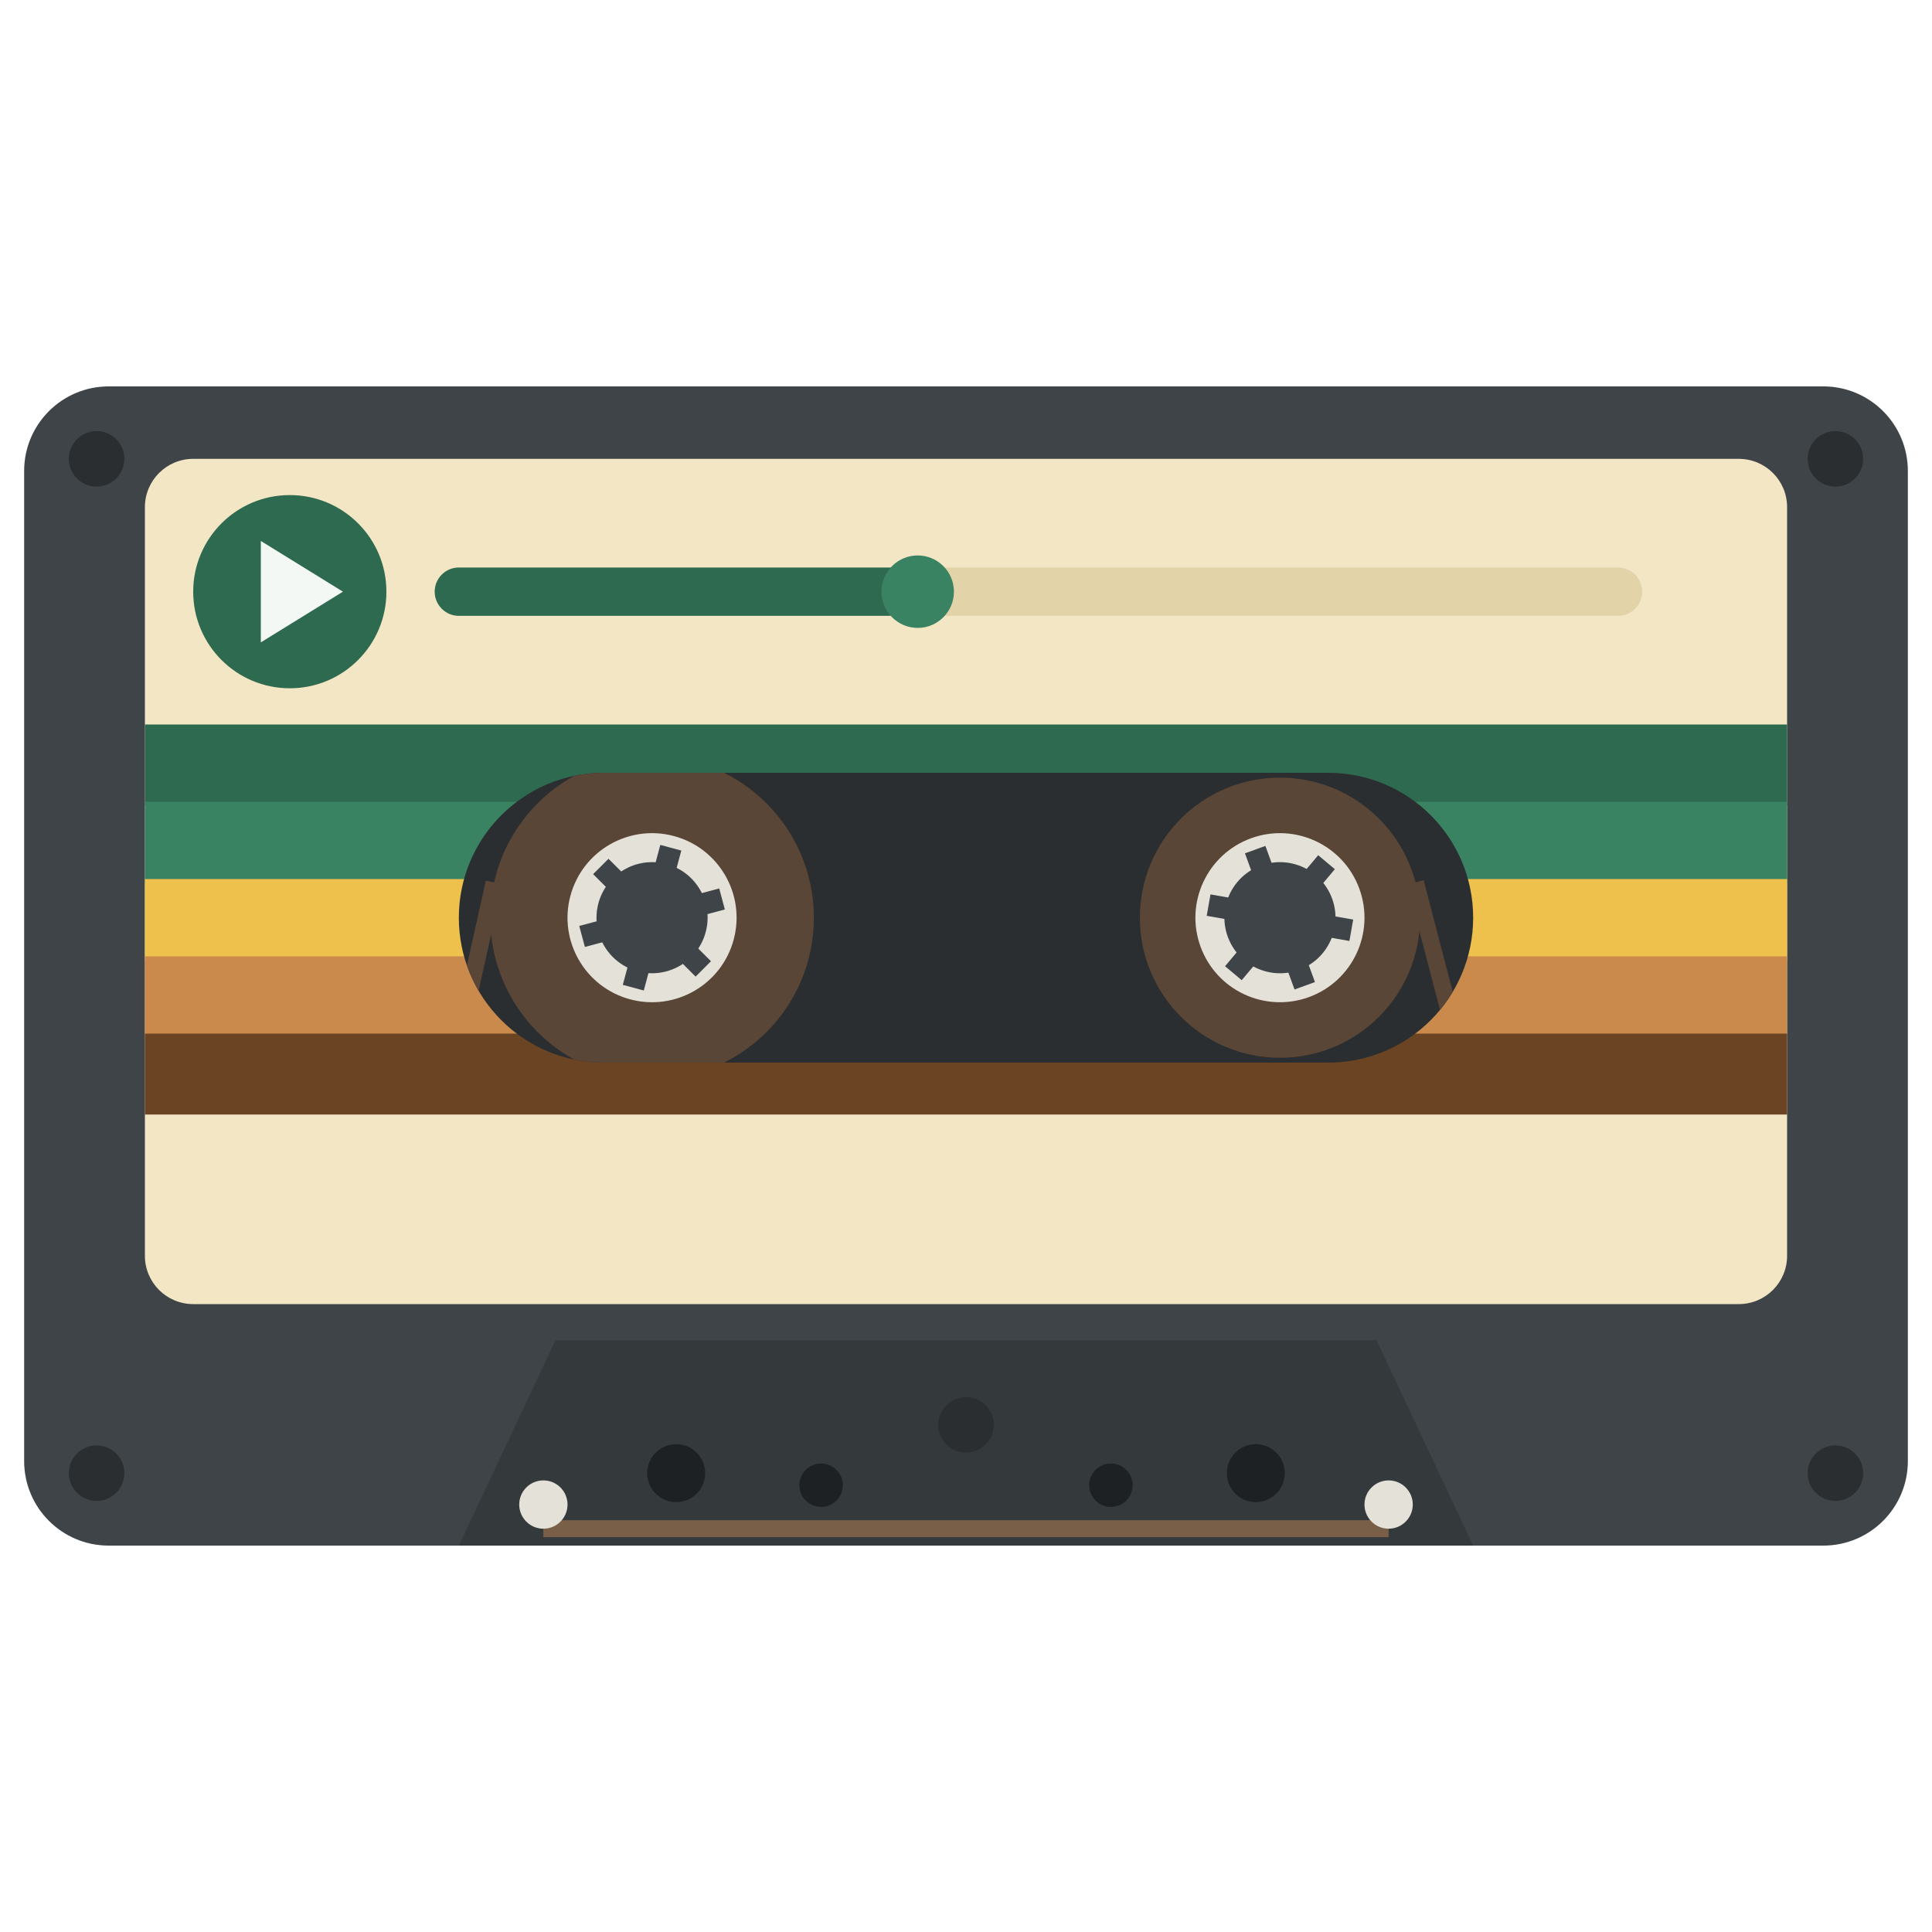
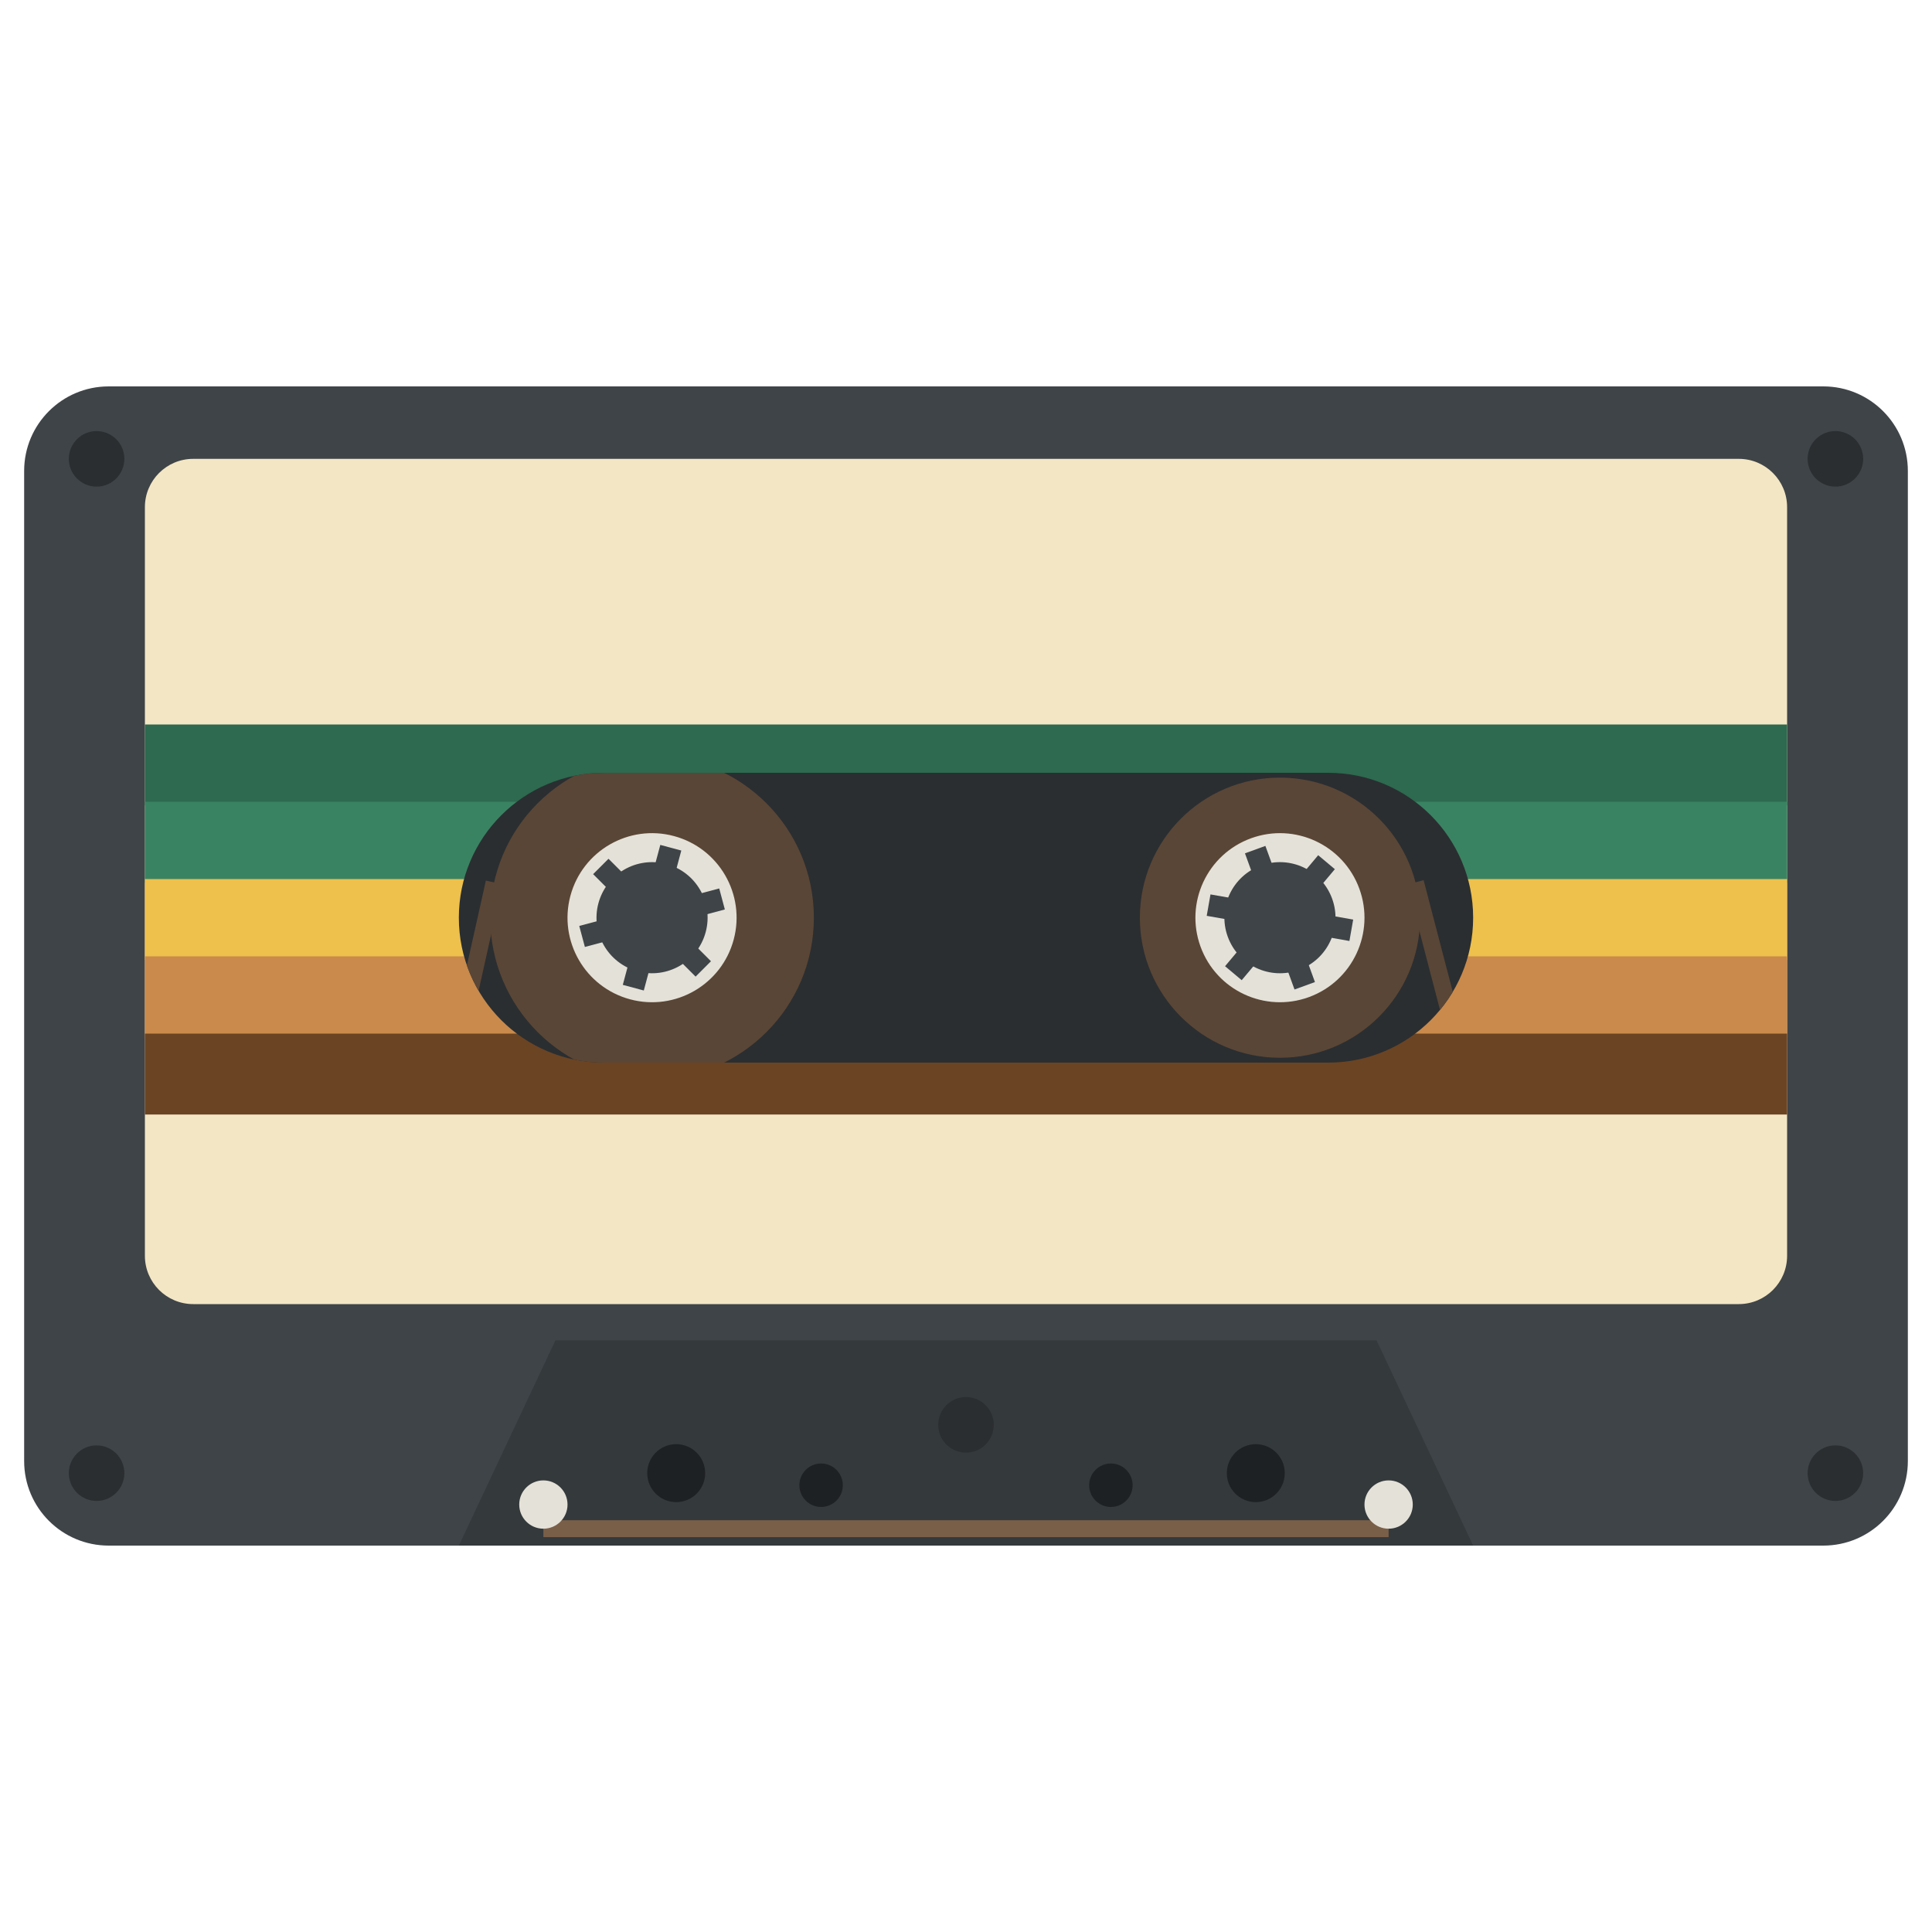
<svg xmlns="http://www.w3.org/2000/svg" viewBox="0 0 160 160">
  <g transform="translate(0.00 30.00) scale(1.0)">
    <defs>
      <clipPath id="w">
        <rect x="38" y="34" width="84" height="24" rx="12" />
      </clipPath>
    </defs>
    <rect x="2" y="2" width="156" height="96" rx="7" fill="#3f4448" />
    <circle cx="8" cy="8" r="2.3" fill="#2a2e31" />
    <circle cx="152" cy="8" r="2.3" fill="#2a2e31" />
    <circle cx="8" cy="92" r="2.3" fill="#2a2e31" />
    <circle cx="152" cy="92" r="2.3" fill="#2a2e31" />
    <rect x="12" y="8" width="136" height="70" rx="4" fill="#f3e6c4" />
    <rect x="12" y="30.00" width="136" height="6.70" fill="#2d6a4f" />
    <rect x="12" y="36.40" width="136" height="6.70" fill="#3a8362" />
    <rect x="12" y="42.80" width="136" height="6.70" fill="#eec04c" />
    <rect x="12" y="49.20" width="136" height="6.70" fill="#c98a4b" />
    <rect x="12" y="55.60" width="136" height="6.70" fill="#6b4423" />
    <rect x="38" y="34" width="84" height="24" rx="12" fill="#2a2e31" />
    <g clip-path="url(#w)">
      <line x1="40.92" y1="43.08" x2="30" y2="92" stroke="#5a4636" stroke-width="1.4" />
      <line x1="117.22" y1="43.07" x2="130" y2="92" stroke="#5a4636" stroke-width="1.4" />
      <circle cx="54" cy="46" r="13.4" fill="#5a4636" />
      <circle cx="106" cy="46" r="11.6" fill="#5a4636" />
    </g>
    <g transform="rotate(15 54 46)">
      <circle cx="54" cy="46" r="7" fill="#e4e1d8" />
      <circle cx="54" cy="46" r="4.6" fill="#3f4448" />
      <rect x="53.1" y="40" width="1.8" height="3" fill="#3f4448" transform="rotate(0 54 46)" />
      <rect x="53.1" y="40" width="1.8" height="3" fill="#3f4448" transform="rotate(60 54 46)" />
      <rect x="53.1" y="40" width="1.8" height="3" fill="#3f4448" transform="rotate(120 54 46)" />
      <rect x="53.1" y="40" width="1.8" height="3" fill="#3f4448" transform="rotate(180 54 46)" />
      <rect x="53.1" y="40" width="1.8" height="3" fill="#3f4448" transform="rotate(240 54 46)" />
      <rect x="53.1" y="40" width="1.8" height="3" fill="#3f4448" transform="rotate(300 54 46)" />
    </g>
    <g transform="rotate(-20 106 46)">
      <circle cx="106" cy="46" r="7" fill="#e4e1d8" />
      <circle cx="106" cy="46" r="4.6" fill="#3f4448" />
      <rect x="105.1" y="40" width="1.8" height="3" fill="#3f4448" transform="rotate(0 106 46)" />
      <rect x="105.1" y="40" width="1.8" height="3" fill="#3f4448" transform="rotate(60 106 46)" />
      <rect x="105.1" y="40" width="1.8" height="3" fill="#3f4448" transform="rotate(120 106 46)" />
      <rect x="105.1" y="40" width="1.8" height="3" fill="#3f4448" transform="rotate(180 106 46)" />
      <rect x="105.1" y="40" width="1.8" height="3" fill="#3f4448" transform="rotate(240 106 46)" />
      <rect x="105.1" y="40" width="1.8" height="3" fill="#3f4448" transform="rotate(300 106 46)" />
    </g>
-     <rect x="36" y="17" width="100" height="4" rx="2" fill="#e2d3a8" />
-     <rect x="36" y="17" width="40.0" height="4" rx="2" fill="#2d6a4f" />
-     <circle cx="76.0" cy="19" r="3" fill="#3a8362" />
-     <circle cx="24" cy="19" r="8" fill="#2d6a4f" />
-     <path d="M21.6 14.8 L28.4 19 L21.6 23.2Z" fill="#f4f8f5" />
    <path d="M38 98 L46 81 L114 81 L122 98Z" fill="#34393c" />
    <circle cx="80" cy="88" r="2.3" fill="#2a2e31" />
    <circle cx="56" cy="92" r="2.4" fill="#1e2124" />
    <circle cx="68" cy="93" r="1.8" fill="#1e2124" />
    <circle cx="92" cy="93" r="1.8" fill="#1e2124" />
    <circle cx="104" cy="92" r="2.4" fill="#1e2124" />
    <line x1="45" y1="96.6" x2="115" y2="96.6" stroke="#7a5f48" stroke-width="1.4" />
    <circle cx="45" cy="94.6" r="2" fill="#e4e1d8" />
    <circle cx="115" cy="94.6" r="2" fill="#e4e1d8" />
  </g>
</svg>
